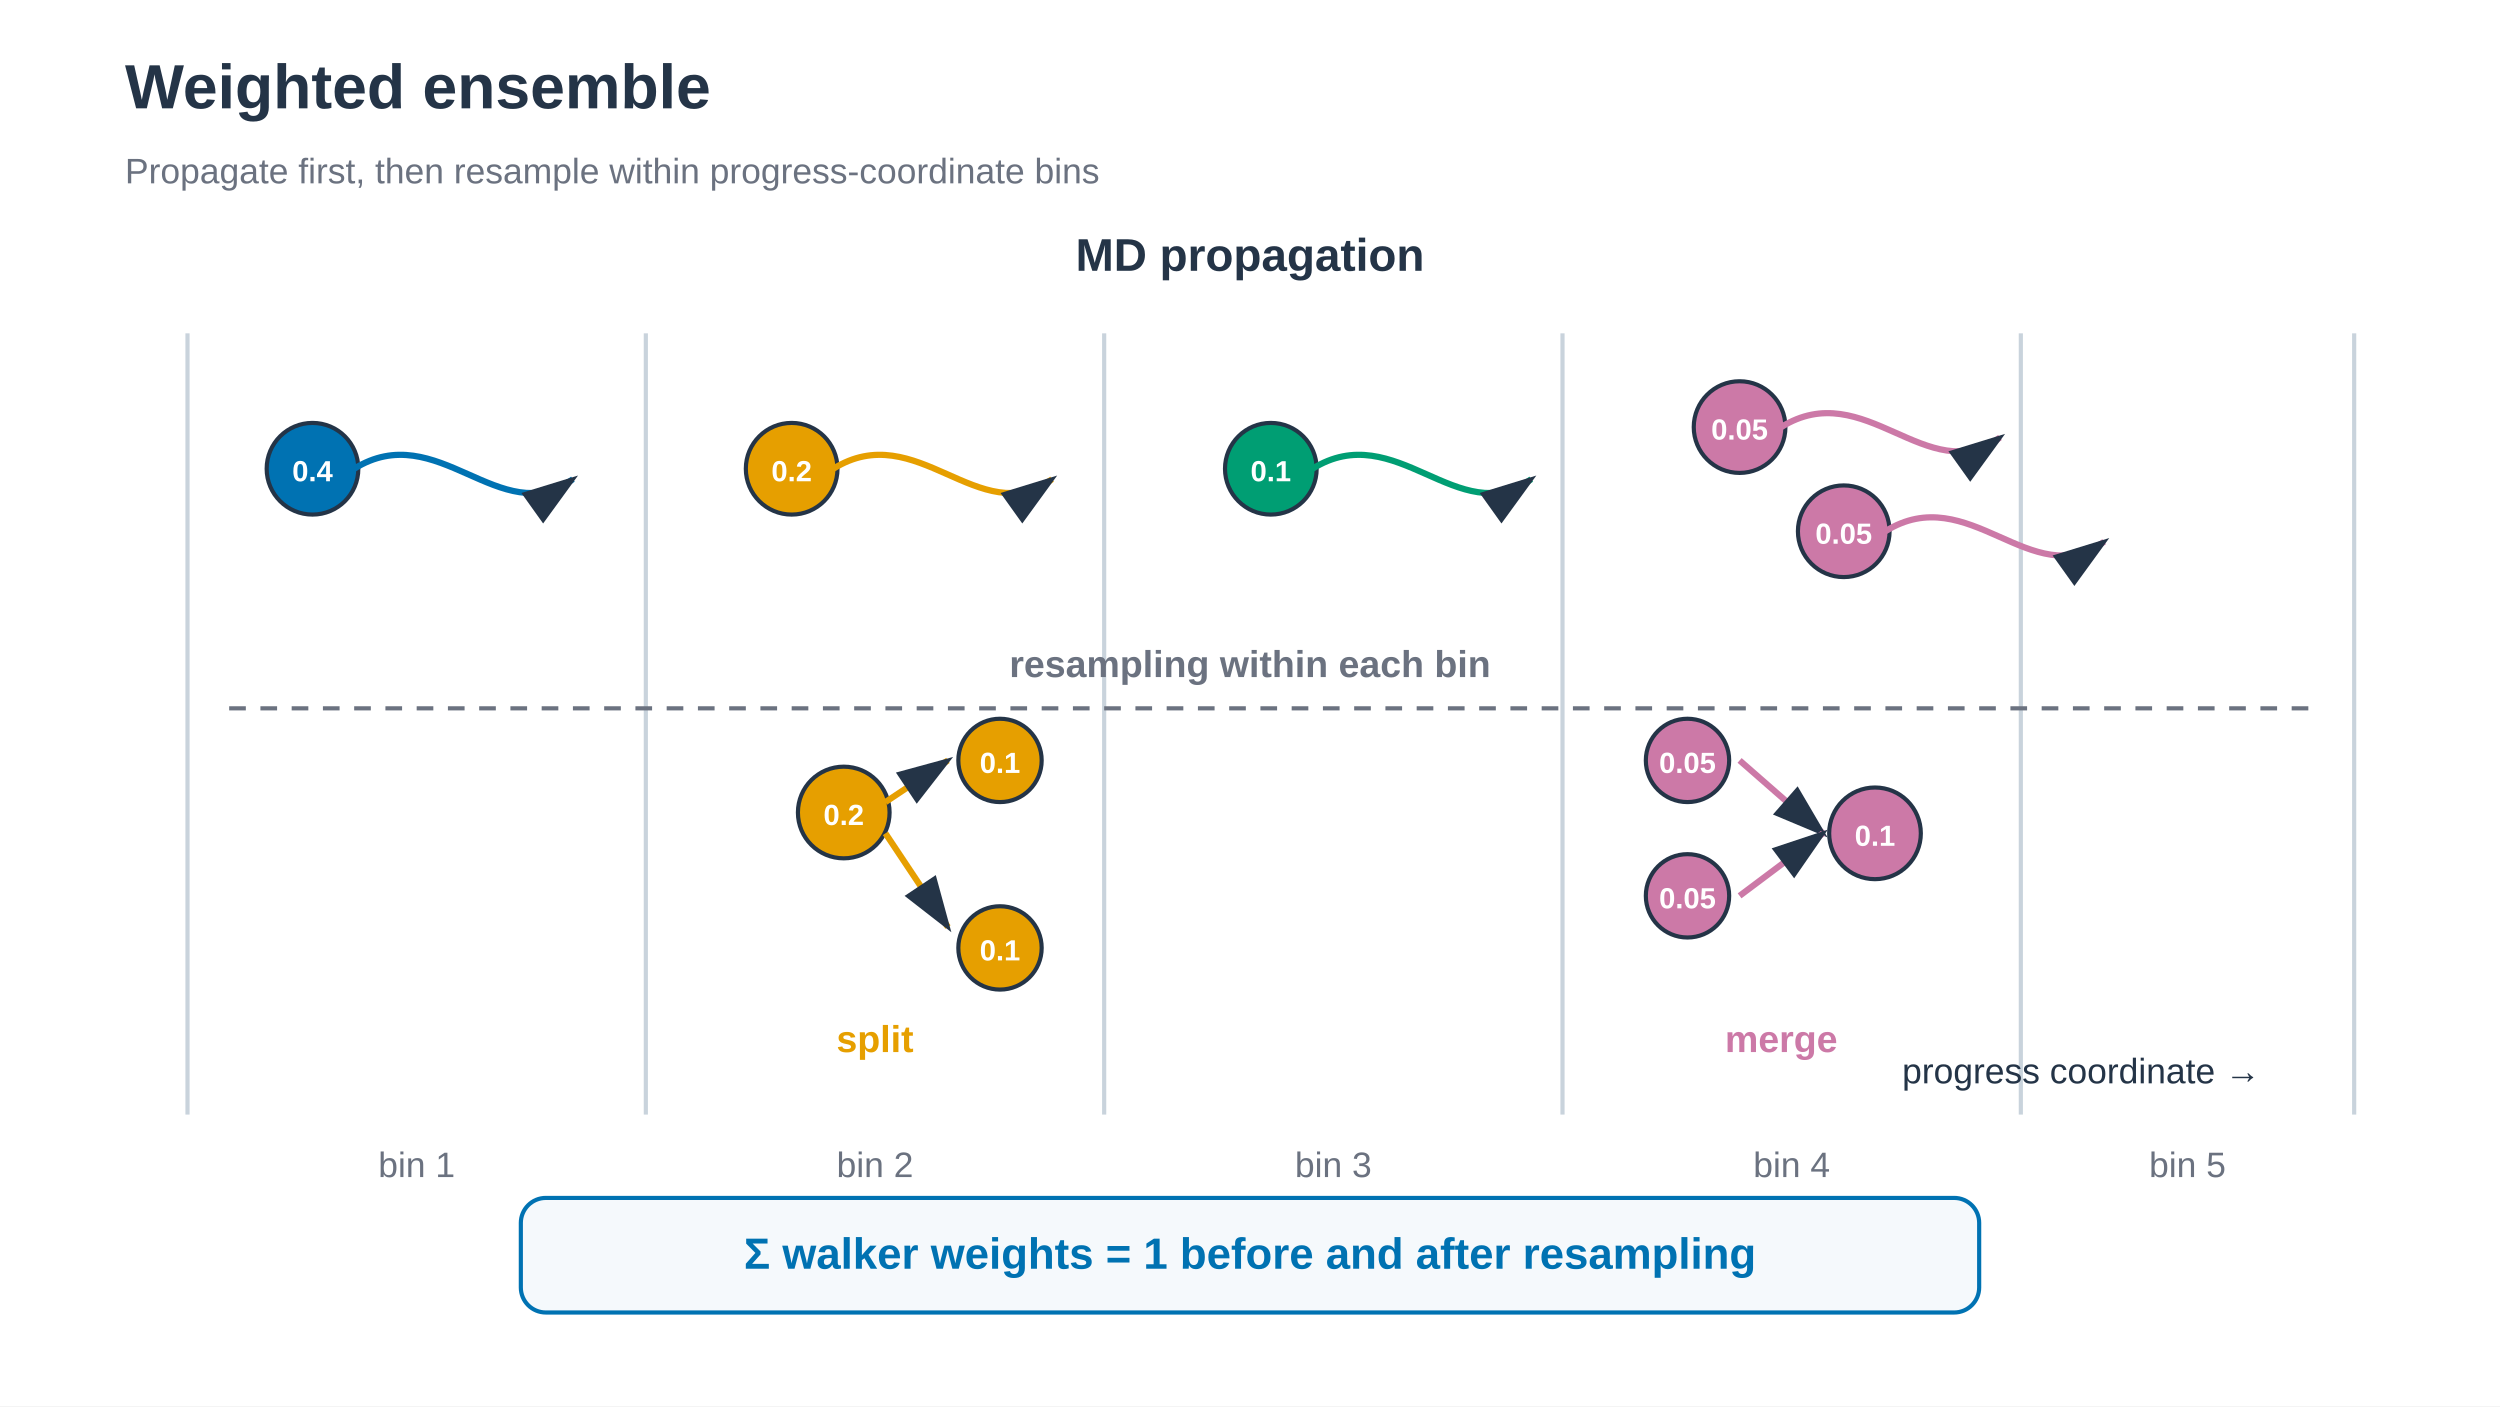
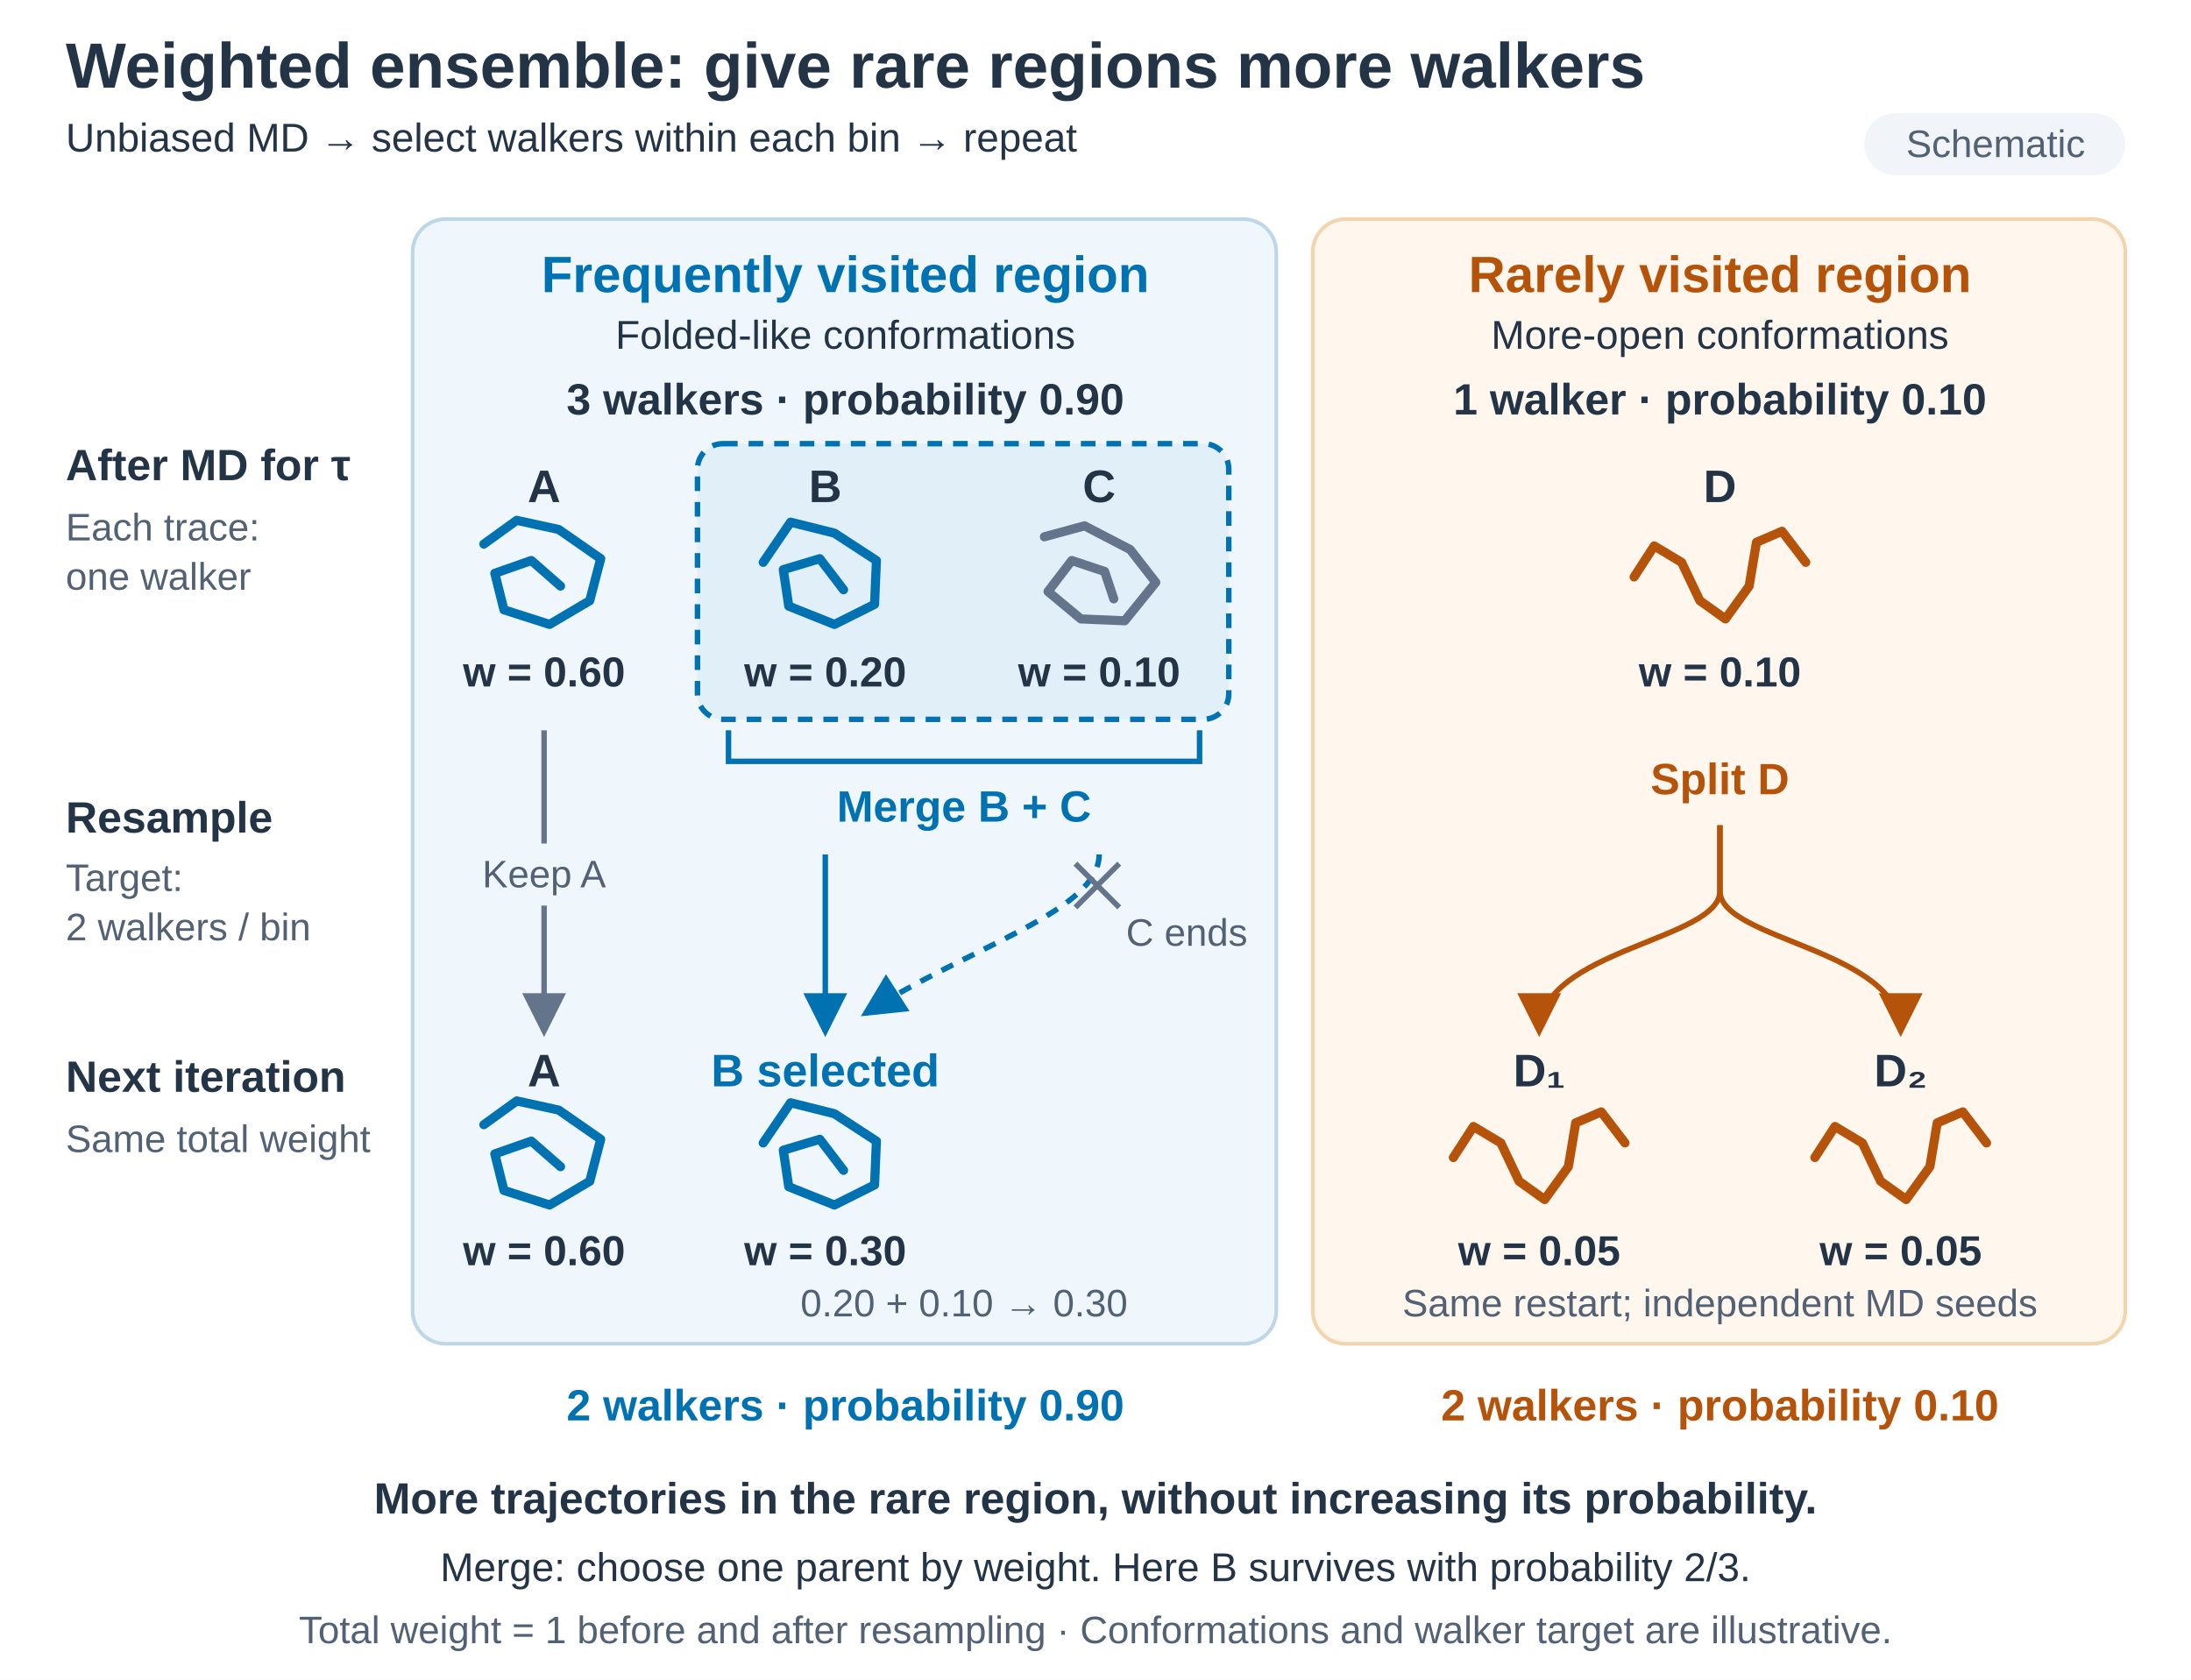
- <svg xmlns="http://www.w3.org/2000/svg" viewBox="0 0 1200 675" role="img">
+ <svg xmlns="http://www.w3.org/2000/svg" viewBox="0 0 1200 920" role="img">
  <defs>
-     <marker id="arrow" markerWidth="10" markerHeight="10" refX="8" refY="3" orient="auto" markerUnits="strokeWidth">
-       <path d="M0,0 L0,6 L9,3 z" fill="#243447" />
+     <marker id="we-arrow" markerWidth="8" markerHeight="8" refX="7" refY="4" orient="auto" markerUnits="strokeWidth">
+       <path d="M0 0 L8 4 L0 8 Z" fill="#64748B" />
    </marker>
-     <marker id="blue-arrow" markerWidth="10" markerHeight="10" refX="8" refY="3" orient="auto" markerUnits="strokeWidth">
-       <path d="M0,0 L0,6 L9,3 z" fill="#0072B2" />
+     <marker id="we-blue-arrow" markerWidth="8" markerHeight="8" refX="7" refY="4" orient="auto" markerUnits="strokeWidth">
+       <path d="M0 0 L8 4 L0 8 Z" fill="#0072B2" />
    </marker>
-     <pattern id="hatch" width="10" height="10" patternUnits="userSpaceOnUse">
-       <path d="M0 10L10 0" stroke="#6B7280" stroke-width="2" />
-     </pattern>
+     <marker id="we-orange-arrow" markerWidth="8" markerHeight="8" refX="7" refY="4" orient="auto" markerUnits="strokeWidth">
+       <path d="M0 0 L8 4 L0 8 Z" fill="#B45309" />
+     </marker>
+     <g id="we-folded-a" fill="none" stroke="currentColor" stroke-width="5" stroke-linejoin="round" stroke-linecap="round">
+       <path d="M-33 -18 L-15 -31 L8 -26 L31 -10 L25 13 L3 26 L-22 18 L-27 -2 L-7 -9 L9 5" />
+     </g>
+     <g id="we-folded-b" fill="none" stroke="currentColor" stroke-width="5" stroke-linejoin="round" stroke-linecap="round">
+       <path d="M-34 -8 L-19 -30 L5 -24 L28 -9 L27 15 L5 26 L-20 16 L-23 -4 L-3 -10 L10 7" />
+     </g>
+     <g id="we-folded-c" fill="none" stroke="currentColor" stroke-width="5" stroke-linejoin="round" stroke-linecap="round">
+       <path d="M-30 -22 L-8 -28 L17 -15 L31 3 L14 24 L-10 23 L-28 8 L-15 -9 L3 -3 L8 12" />
+     </g>
+     <g id="we-open-d" fill="none" stroke="currentColor" stroke-width="5" stroke-linejoin="round" stroke-linecap="round">
+       <path d="M-47 0 L-36 -17 L-21 -8 L-11 13 L3 23 L16 5 L20 -19 L34 -25 L47 -8" />
+     </g>
+     <style>
+       text { font-family: Arial, Helvetica, sans-serif; fill: #243447; }
+       .title { font-size: 35px; font-weight: 700; }
+       .region { font-size: 28px; font-weight: 700; }
+       .label { font-size: 24px; font-weight: 700; }
+       .body { font-size: 22px; }
+       .note { font-size: 21px; fill: #526174; }
+       .identity { font-size: 25px; font-weight: 700; text-anchor: middle; }
+       .weight { font-size: 23px; font-weight: 700; text-anchor: middle; }
+       .flow { fill: none; stroke: #64748B; stroke-width: 3; marker-end: url(#we-arrow); }
+       .merge { fill: none; stroke: #0072B2; stroke-width: 3; marker-end: url(#we-blue-arrow); }
+       .split { fill: none; stroke: #B45309; stroke-width: 3; marker-end: url(#we-orange-arrow); }
+     </style>
  </defs>
-   <rect width="1200" height="675" fill="#FFFFFF" />
-   <text x="60" y="52" text-anchor="start" font-family="Arial, Helvetica, sans-serif" font-size="30" font-weight="bold" fill="#243447">Weighted ensemble</text>
-   <text x="60" y="88" text-anchor="start" font-family="Arial, Helvetica, sans-serif" font-size="17" font-weight="normal" fill="#6B7280">Propagate first, then resample within progress-coordinate bins</text>
-   <line x1="90" y1="160" x2="90" y2="535" stroke="#C9D3DC" stroke-width="2" />
-   <line x1="310" y1="160" x2="310" y2="535" stroke="#C9D3DC" stroke-width="2" />
-   <line x1="530" y1="160" x2="530" y2="535" stroke="#C9D3DC" stroke-width="2" />
-   <line x1="750" y1="160" x2="750" y2="535" stroke="#C9D3DC" stroke-width="2" />
-   <line x1="970" y1="160" x2="970" y2="535" stroke="#C9D3DC" stroke-width="2" />
-   <line x1="1130" y1="160" x2="1130" y2="535" stroke="#C9D3DC" stroke-width="2" />
-   <text x="200.0" y="565" text-anchor="middle" font-family="Arial, Helvetica, sans-serif" font-size="17" font-weight="normal" fill="#6B7280">bin 1</text>
-   <text x="420.0" y="565" text-anchor="middle" font-family="Arial, Helvetica, sans-serif" font-size="17" font-weight="normal" fill="#6B7280">bin 2</text>
-   <text x="640.0" y="565" text-anchor="middle" font-family="Arial, Helvetica, sans-serif" font-size="17" font-weight="normal" fill="#6B7280">bin 3</text>
-   <text x="860.0" y="565" text-anchor="middle" font-family="Arial, Helvetica, sans-serif" font-size="17" font-weight="normal" fill="#6B7280">bin 4</text>
-   <text x="1050.0" y="565" text-anchor="middle" font-family="Arial, Helvetica, sans-serif" font-size="17" font-weight="normal" fill="#6B7280">bin 5</text>
-   <circle cx="150" cy="225" r="22" fill="#0072B2" stroke="#243447" stroke-width="2" opacity="1" />
-   <text x="150" y="231" text-anchor="middle" font-family="Arial, Helvetica, sans-serif" font-size="14" font-weight="bold" fill="white">0.4</text>
-   <path d="M170 225 C210 200 240 255 275 230" stroke="#0072B2" stroke-width="3" fill="none" opacity="1" marker-end="url(#arrow)" />
-   <circle cx="380" cy="225" r="22" fill="#E69F00" stroke="#243447" stroke-width="2" opacity="1" />
-   <text x="380" y="231" text-anchor="middle" font-family="Arial, Helvetica, sans-serif" font-size="14" font-weight="bold" fill="white">0.2</text>
-   <path d="M400 225 C440 200 470 255 505 230" stroke="#E69F00" stroke-width="3" fill="none" opacity="1" marker-end="url(#arrow)" />
-   <circle cx="610" cy="225" r="22" fill="#009E73" stroke="#243447" stroke-width="2" opacity="1" />
-   <text x="610" y="231" text-anchor="middle" font-family="Arial, Helvetica, sans-serif" font-size="14" font-weight="bold" fill="white">0.1</text>
-   <path d="M630 225 C670 200 700 255 735 230" stroke="#009E73" stroke-width="3" fill="none" opacity="1" marker-end="url(#arrow)" />
-   <circle cx="835" cy="205" r="22" fill="#CC79A7" stroke="#243447" stroke-width="2" opacity="1" />
-   <text x="835" y="211" text-anchor="middle" font-family="Arial, Helvetica, sans-serif" font-size="14" font-weight="bold" fill="white">0.05</text>
-   <path d="M855 205 C895 180 925 235 960 210" stroke="#CC79A7" stroke-width="3" fill="none" opacity="1" marker-end="url(#arrow)" />
-   <circle cx="885" cy="255" r="22" fill="#CC79A7" stroke="#243447" stroke-width="2" opacity="1" />
-   <text x="885" y="261" text-anchor="middle" font-family="Arial, Helvetica, sans-serif" font-size="14" font-weight="bold" fill="white">0.05</text>
-   <path d="M905 255 C945 230 975 285 1010 260" stroke="#CC79A7" stroke-width="3" fill="none" opacity="1" marker-end="url(#arrow)" />
-   <text x="600" y="130" text-anchor="middle" font-family="Arial, Helvetica, sans-serif" font-size="22" font-weight="bold" fill="#243447">MD propagation</text>
-   <line x1="110" y1="340" x2="1110" y2="340" stroke="#6B7280" stroke-width="2" stroke-dasharray="8 7" />
-   <text x="600" y="325" text-anchor="middle" font-family="Arial, Helvetica, sans-serif" font-size="18" font-weight="bold" fill="#6B7280">resampling within each bin</text>
-   <circle cx="405" cy="390" r="22" fill="#E69F00" stroke="#243447" stroke-width="2" opacity="1" />
-   <text x="405" y="396" text-anchor="middle" font-family="Arial, Helvetica, sans-serif" font-size="14" font-weight="bold" fill="white">0.2</text>
-   <line x1="425" y1="400" x2="455" y2="445" stroke="#E69F00" stroke-width="3" marker-end="url(#arrow)" />
-   <line x1="425" y1="385" x2="455" y2="365" stroke="#E69F00" stroke-width="3" marker-end="url(#arrow)" />
-   <circle cx="480" cy="365" r="20" fill="#E69F00" stroke="#243447" stroke-width="2" opacity="1" />
-   <text x="480" y="371" text-anchor="middle" font-family="Arial, Helvetica, sans-serif" font-size="14" font-weight="bold" fill="white">0.1</text>
-   <circle cx="480" cy="455" r="20" fill="#E69F00" stroke="#243447" stroke-width="2" opacity="1" />
-   <text x="480" y="461" text-anchor="middle" font-family="Arial, Helvetica, sans-serif" font-size="14" font-weight="bold" fill="white">0.1</text>
-   <text x="420" y="505" text-anchor="middle" font-family="Arial, Helvetica, sans-serif" font-size="18" font-weight="bold" fill="#E69F00">split</text>
-   <circle cx="810" cy="365" r="20" fill="#CC79A7" stroke="#243447" stroke-width="2" opacity="1" />
-   <text x="810" y="371" text-anchor="middle" font-family="Arial, Helvetica, sans-serif" font-size="14" font-weight="bold" fill="white">0.05</text>
-   <line x1="835" y1="365" x2="875" y2="400" stroke="#CC79A7" stroke-width="3" marker-end="url(#arrow)" />
-   <circle cx="810" cy="430" r="20" fill="#CC79A7" stroke="#243447" stroke-width="2" opacity="1" />
-   <text x="810" y="436" text-anchor="middle" font-family="Arial, Helvetica, sans-serif" font-size="14" font-weight="bold" fill="white">0.05</text>
-   <line x1="835" y1="430" x2="875" y2="400" stroke="#CC79A7" stroke-width="3" marker-end="url(#arrow)" />
-   <circle cx="900" cy="400" r="22" fill="#CC79A7" stroke="#243447" stroke-width="2" opacity="1" />
-   <text x="900" y="406" text-anchor="middle" font-family="Arial, Helvetica, sans-serif" font-size="14" font-weight="bold" fill="white">0.1</text>
-   <text x="855" y="505" text-anchor="middle" font-family="Arial, Helvetica, sans-serif" font-size="18" font-weight="bold" fill="#CC79A7">merge</text>
-   <rect x="250" y="575" width="700" height="55" rx="12" fill="#F5F9FC" stroke="#0072B2" stroke-width="2" opacity="1" />
-   <text x="600" y="609" text-anchor="middle" font-family="Arial, Helvetica, sans-serif" font-size="21" font-weight="bold" fill="#0072B2">Σ walker weights = 1 before and after resampling</text>
-   <text x="1085" y="520" text-anchor="end" font-family="Arial, Helvetica, sans-serif" font-size="17" font-weight="normal" fill="#243447">progress coordinate →</text>
+   <rect width="1200" height="920" fill="#FFFFFF" />
+   <text x="36" y="48" class="title">Weighted ensemble: give rare regions more walkers</text>
+   <text x="36" y="83" class="body">Unbiased MD → select walkers within each bin → repeat</text>
+   <rect x="1021" y="62" width="143" height="34" rx="17" fill="#F1F5F9" />
+   <text x="1093" y="86" class="note" text-anchor="middle">Schematic</text>
+   <rect x="226" y="120" width="473" height="616" rx="18" fill="#EFF7FC" stroke="#BDD6E8" stroke-width="2" />
+   <rect x="719" y="120" width="445" height="616" rx="18" fill="#FFF7ED" stroke="#F2D4AD" stroke-width="2" />
+   <text x="463" y="160" class="region" text-anchor="middle" style="fill:#0072B2">Frequently visited region</text>
+   <text x="463" y="191" class="body" text-anchor="middle">Folded-like conformations</text>
+   <text x="942" y="160" class="region" text-anchor="middle" style="fill:#B45309">Rarely visited region</text>
+   <text x="942" y="191" class="body" text-anchor="middle">More-open conformations</text>
+   <text x="36" y="263" class="label">After MD for τ</text>
+   <text x="36" y="296" class="note">Each trace:</text>
+   <text x="36" y="323" class="note">one walker</text>
+   <text x="463" y="227" class="label" text-anchor="middle">3 walkers · probability 0.90</text>
+   <text x="942" y="227" class="label" text-anchor="middle">1 walker · probability 0.10</text>
+   <rect x="382" y="243" width="291" height="151" rx="14" fill="#E1EFF9" stroke="#0072B2" stroke-width="3" stroke-dasharray="8 6" />
+   <g id="we-after-md">
+     <g data-walker="A" data-bin="1" data-weight="0.60">
+       <text x="298" y="275" class="identity">A</text>
+       <use href="#we-folded-a" x="298" y="316" style="color:#0072B2" />
+       <text x="298" y="376" class="weight">w = 0.60</text>
+     </g>
+     <g data-walker="B" data-bin="1" data-weight="0.20">
+       <text x="452" y="275" class="identity">B</text>
+       <use href="#we-folded-b" x="452" y="316" style="color:#0072B2" />
+       <text x="452" y="376" class="weight">w = 0.20</text>
+     </g>
+     <g data-walker="C" data-bin="1" data-weight="0.10">
+       <text x="602" y="275" class="identity">C</text>
+       <use href="#we-folded-c" x="602" y="316" style="color:#64748B" />
+       <text x="602" y="376" class="weight">w = 0.10</text>
+     </g>
+     <g data-walker="D" data-bin="2" data-weight="0.10">
+       <text x="942" y="275" class="identity">D</text>
+       <use href="#we-open-d" x="942" y="316" style="color:#B45309" />
+       <text x="942" y="376" class="weight">w = 0.10</text>
+     </g>
+   </g>
+   <text x="36" y="456" class="label">Resample</text>
+   <text x="36" y="488" class="note">Target:</text>
+   <text x="36" y="515" class="note">2 walkers / bin</text>
+   <path class="flow" d="M298 400 L298 565" />
+   <rect x="243" y="462" width="110" height="34" rx="10" fill="#EFF7FC" />
+   <text x="298" y="486" class="note" text-anchor="middle">Keep A</text>
+   <path d="M399 400 L399 417 L657 417 L657 400" fill="none" stroke="#0072B2" stroke-width="3" />
+   <text x="528" y="450" class="label" text-anchor="middle" style="fill:#0072B2">Merge B + C</text>
+   <path class="merge" d="M452 468 L452 565" />
+   <path class="merge" d="M602 468 C602 499 532 518 474 555" stroke-dasharray="7 6" />
+   <path d="M589 473 L613 497 M613 473 L589 497" fill="none" stroke="#64748B" stroke-width="3" />
+   <text x="650" y="518" class="note" text-anchor="middle">C ends</text>
+   <text x="942" y="435" class="label" text-anchor="middle" style="fill:#B45309">Split D</text>
+   <path class="split" d="M942 452 L942 488 C942 515 843 520 843 565" />
+   <path class="split" d="M942 452 L942 488 C942 515 1041 520 1041 565" />
+   <text x="36" y="598" class="label">Next iteration</text>
+   <text x="36" y="631" class="note">Same total weight</text>
+   <g id="we-resampled">
+     <g data-walker="A" data-parent="A" data-bin="1" data-weight="0.60">
+       <text x="298" y="595" class="identity">A</text>
+       <use href="#we-folded-a" x="298" y="634" style="color:#0072B2" />
+       <text x="298" y="693" class="weight">w = 0.60</text>
+     </g>
+     <g data-walker="B" data-parent="B" data-bin="1" data-weight="0.30">
+       <text x="452" y="595" class="identity" style="fill:#0072B2">B selected</text>
+       <use href="#we-folded-b" x="452" y="634" style="color:#0072B2" />
+       <text x="452" y="693" class="weight">w = 0.30</text>
+     </g>
+     <g data-walker="D1" data-parent="D" data-bin="2" data-weight="0.05">
+       <text x="843" y="595" class="identity">D₁</text>
+       <use href="#we-open-d" x="843" y="634" style="color:#B45309" />
+       <text x="843" y="693" class="weight">w = 0.05</text>
+     </g>
+     <g data-walker="D2" data-parent="D" data-bin="2" data-weight="0.05">
+       <text x="1041" y="595" class="identity">D₂</text>
+       <use href="#we-open-d" x="1041" y="634" style="color:#B45309" />
+       <text x="1041" y="693" class="weight">w = 0.05</text>
+     </g>
+   </g>
+   <text x="528" y="721" class="note" text-anchor="middle">0.20 + 0.10 → 0.30</text>
+   <text x="942" y="721" class="note" text-anchor="middle">Same restart; independent MD seeds</text>
+   <text x="463" y="778" class="label" text-anchor="middle" style="fill:#0072B2">2 walkers · probability 0.90</text>
+   <text x="942" y="778" class="label" text-anchor="middle" style="fill:#B45309">2 walkers · probability 0.10</text>
+   <text x="600" y="829" class="label" text-anchor="middle">More trajectories in the rare region, without increasing its probability.</text>
+   <text x="600" y="866" class="body" text-anchor="middle">Merge: choose one parent by weight. Here B survives with probability 2/3.</text>
+   <text x="600" y="900" class="note" text-anchor="middle">Total weight = 1 before and after resampling · Conformations and walker target are illustrative.</text>
</svg>
